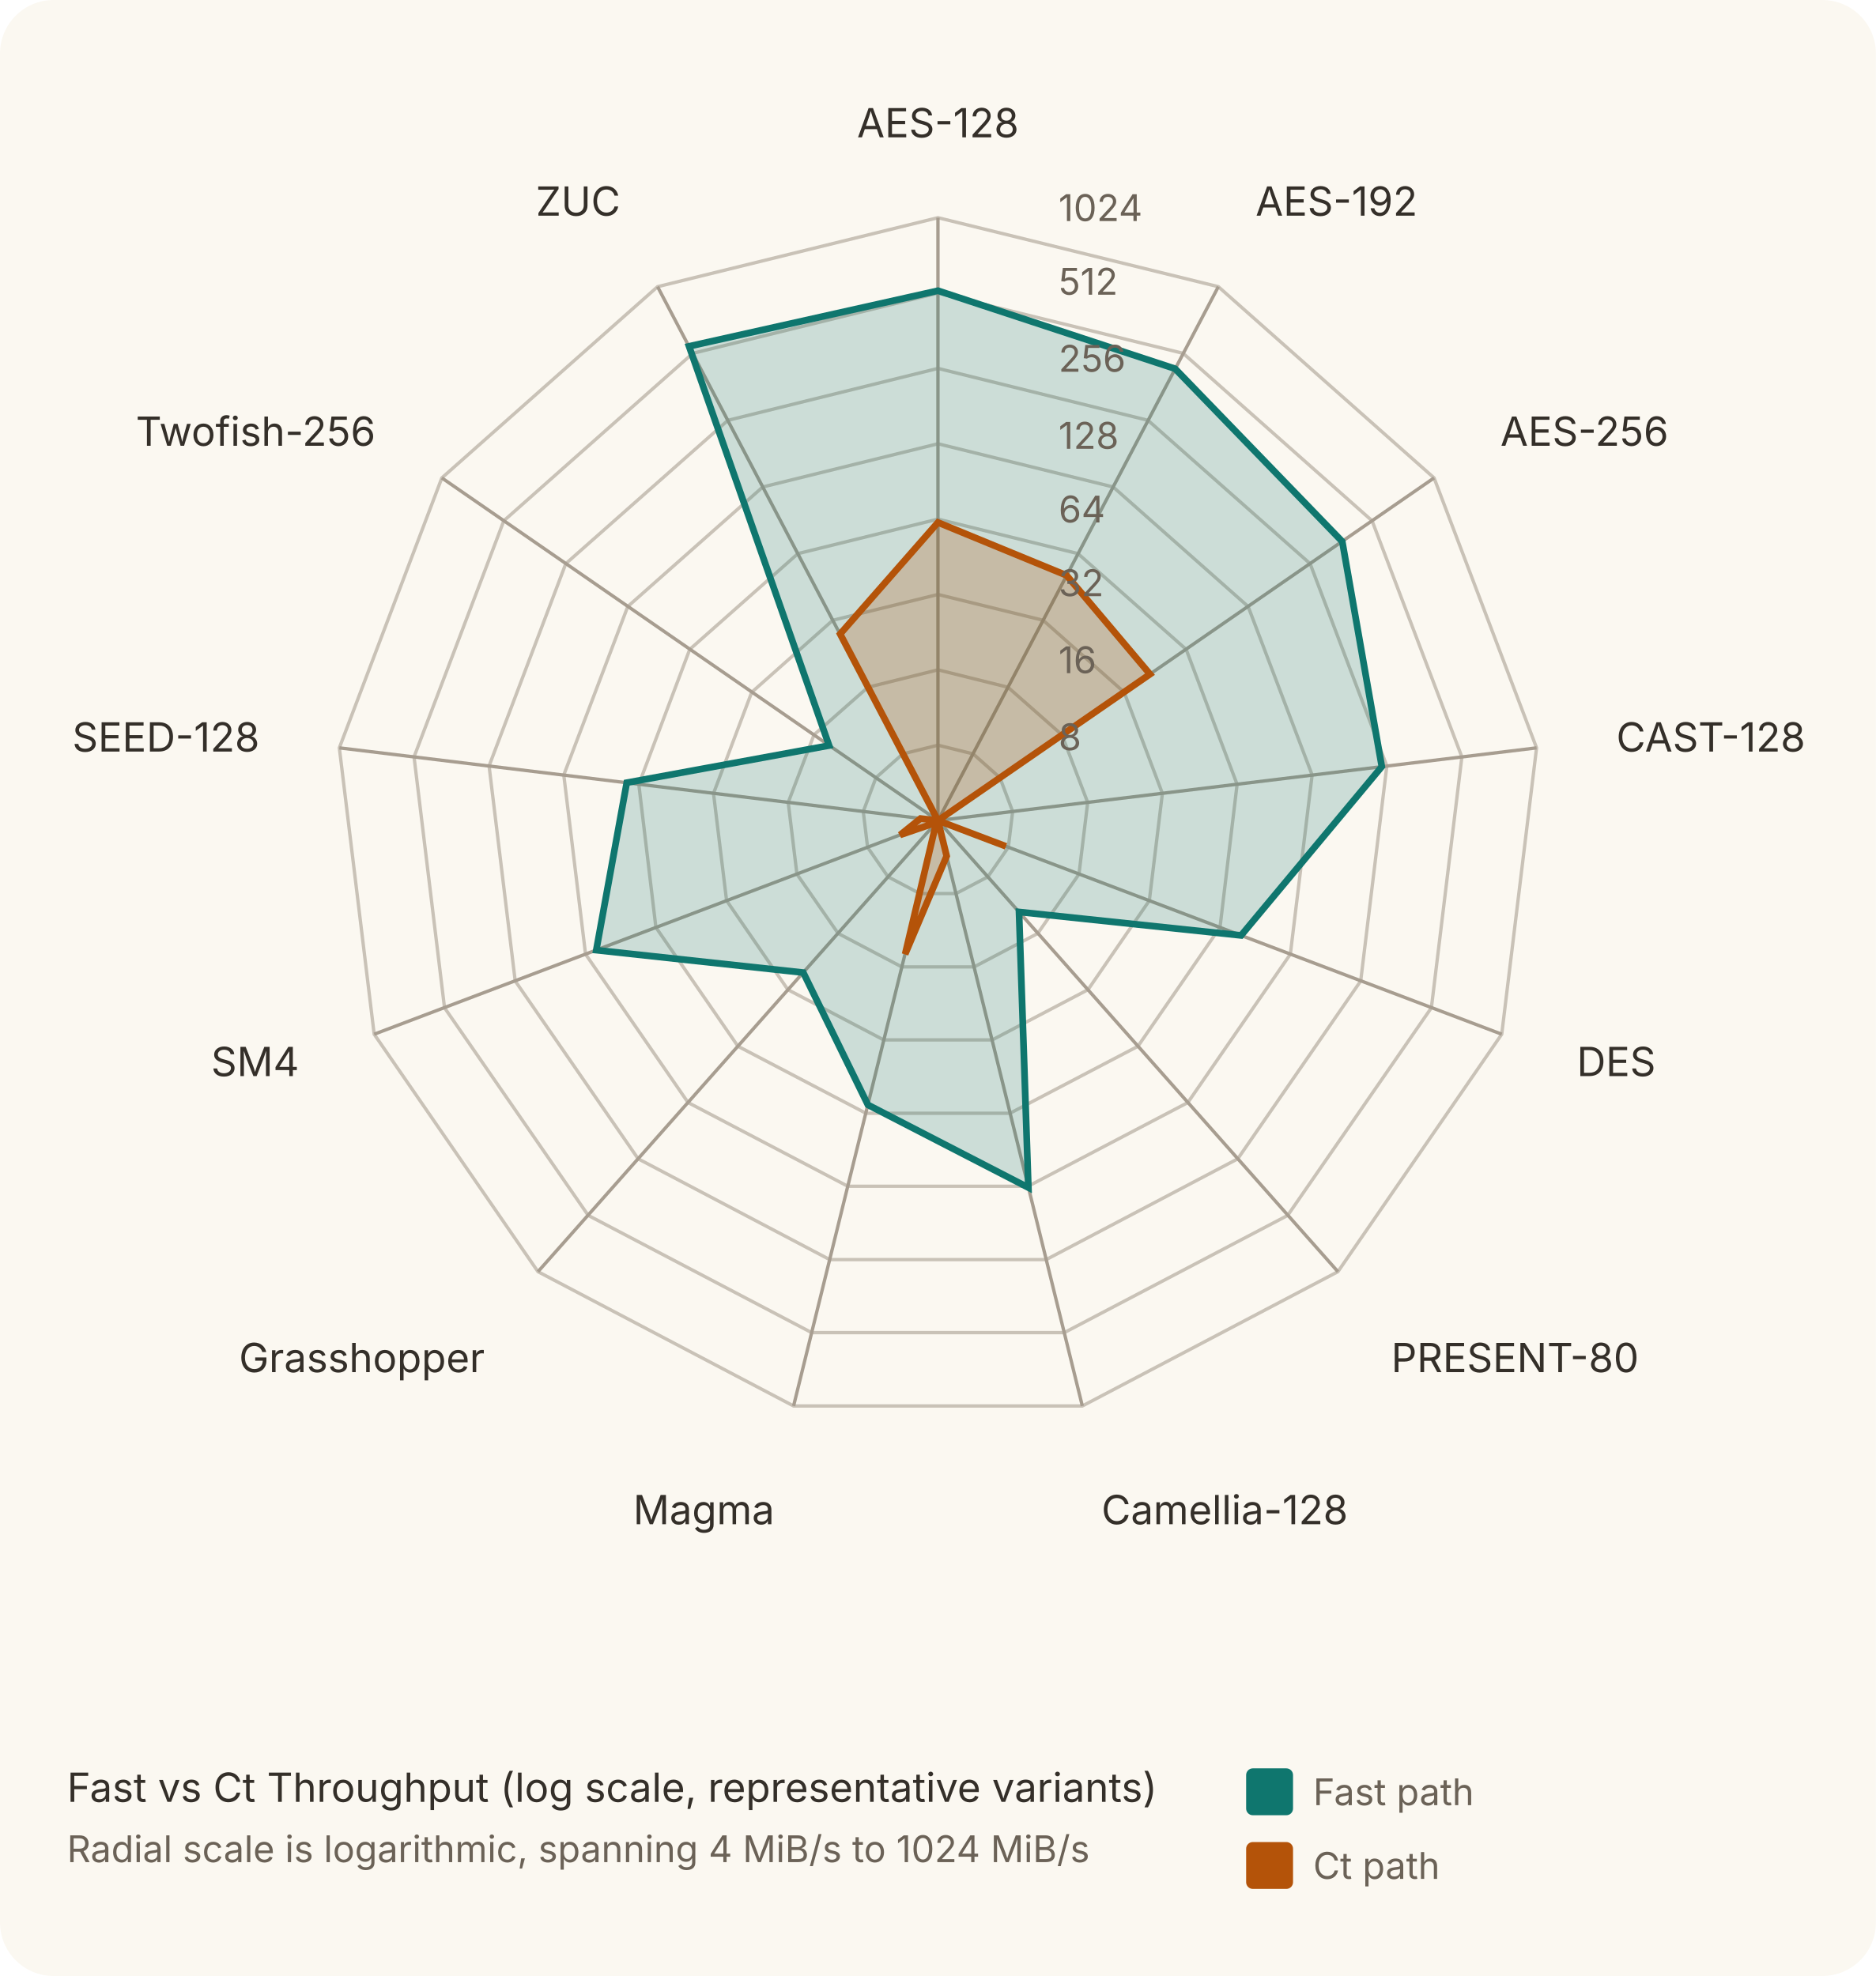
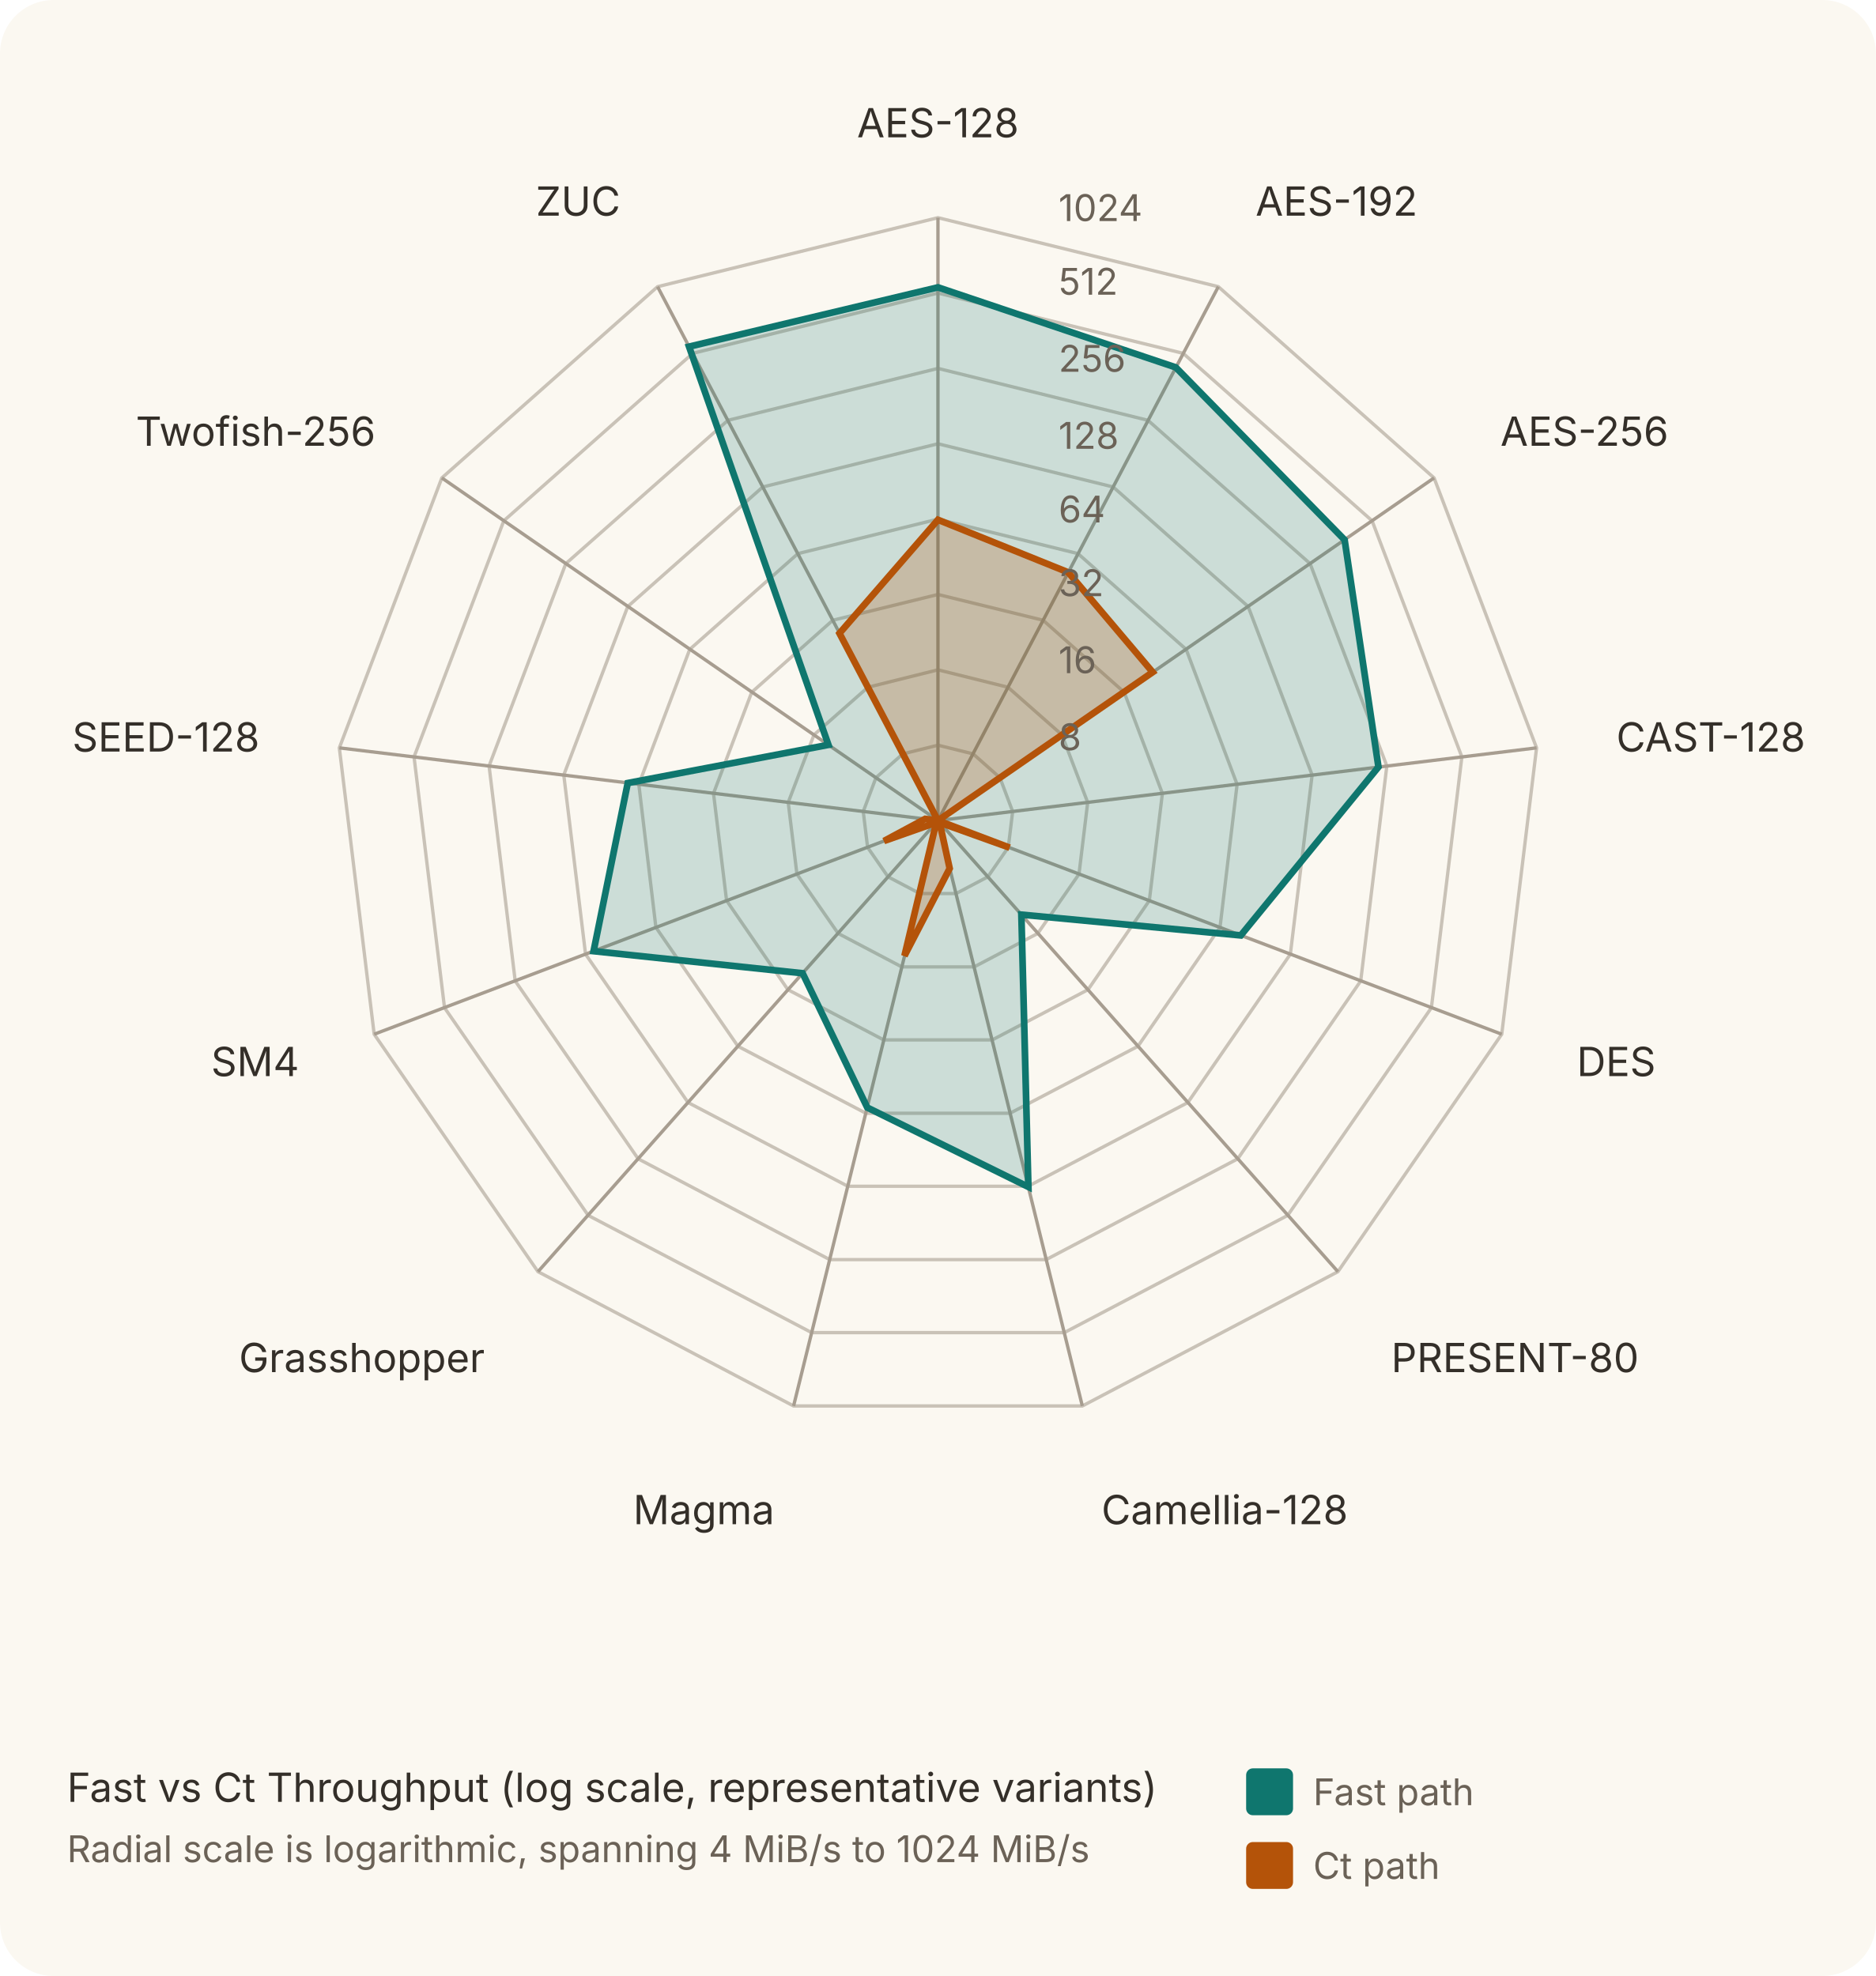
<svg xmlns="http://www.w3.org/2000/svg" viewBox="0 0 560 590" role="img" aria-labelledby="title desc">
  <style>
    .bg { fill: #fbf8f1; }
    .grid { fill: none; stroke: #c9c2b7; stroke-width: 1; }
    .axis { stroke: #a79d90; stroke-width: 1; }
    .label { fill: #342f29; font: 12px ui-sans-serif, -apple-system, BlinkMacSystemFont, "Segoe UI", sans-serif; }
    .small { fill: #6b6257; font: 11px ui-sans-serif, -apple-system, BlinkMacSystemFont, "Segoe UI", sans-serif; }
    .fast-fill { fill: #0f766e; fill-opacity: 0.20; stroke: #0f766e; stroke-width: 2; }
    .ct-fill { fill: #b45309; fill-opacity: 0.24; stroke: #b45309; stroke-width: 2; }
    .legend-fast { fill: #0f766e; }
    .legend-ct { fill: #b45309; }
  </style>
  <rect class="bg" x="0" y="0" width="560" height="590" rx="16" />
  <polygon class="grid" points="280.0,222.5 290.5,225.1 298.5,232.2 302.3,242.3 301.0,253.0 294.9,261.8 285.4,266.8 274.6,266.8 265.1,261.8 259.0,253.0 257.7,242.3 261.5,232.2 269.5,225.1" />
  <polygon class="grid" points="280.0,200.0 300.9,205.2 317.0,219.4 324.7,239.6 322.1,261.0 309.8,278.7 290.8,288.7 269.2,288.7 250.2,278.7 237.9,261.0 235.3,239.6 243.0,219.4 259.1,205.2" />
  <polygon class="grid" points="280.0,177.5 311.4,185.2 335.6,206.7 347.0,236.9 343.1,268.9 324.8,295.5 296.2,310.5 263.8,310.5 235.2,295.5 216.9,268.9 213.0,236.9 224.4,206.7 248.6,185.2" />
  <polygon class="grid" points="280.0,155.0 321.8,165.3 354.1,193.9 369.3,234.2 364.2,276.9 339.7,312.4 301.5,332.4 258.5,332.4 220.3,312.4 195.8,276.9 190.7,234.2 205.9,193.9 238.2,165.3" />
  <polygon class="grid" points="280.0,132.5 332.3,145.4 372.6,181.1 391.7,231.4 385.2,284.9 354.6,329.2 306.9,354.2 253.1,354.2 205.4,329.2 174.8,284.9 168.3,231.4 187.4,181.1 227.7,145.4" />
  <polygon class="grid" points="280.0,110.0 342.7,125.5 391.1,168.3 414.0,228.7 406.2,292.9 369.5,346.0 312.3,376.1 247.7,376.1 190.5,346.0 153.8,292.9 146.0,228.7 168.9,168.3 217.3,125.5" />
  <polygon class="grid" points="280.0,87.5 353.2,105.5 409.6,155.5 436.4,226.0 427.3,300.9 384.4,362.9 317.7,397.9 242.3,397.9 175.6,362.9 132.7,300.9 123.6,226.0 150.4,155.5 206.8,105.5" />
  <polygon class="grid" points="280.0,65.0 363.7,85.6 428.1,142.7 458.7,223.3 448.3,308.8 399.4,379.7 323.1,419.8 236.9,419.8 160.6,379.7 111.7,308.8 101.3,223.3 131.9,142.7 196.3,85.6" />
  <line class="axis" x1="280" y1="245" x2="280.0" y2="65.0" />
  <line class="axis" x1="280" y1="245" x2="363.7" y2="85.6" />
  <line class="axis" x1="280" y1="245" x2="428.1" y2="142.7" />
  <line class="axis" x1="280" y1="245" x2="458.7" y2="223.3" />
  <line class="axis" x1="280" y1="245" x2="448.3" y2="308.8" />
  <line class="axis" x1="280" y1="245" x2="399.4" y2="379.7" />
  <line class="axis" x1="280" y1="245" x2="323.1" y2="419.8" />
  <line class="axis" x1="280" y1="245" x2="236.9" y2="419.8" />
  <line class="axis" x1="280" y1="245" x2="160.6" y2="379.7" />
  <line class="axis" x1="280" y1="245" x2="111.7" y2="308.8" />
  <line class="axis" x1="280" y1="245" x2="101.3" y2="223.3" />
  <line class="axis" x1="280" y1="245" x2="131.9" y2="142.7" />
  <line class="axis" x1="280" y1="245" x2="196.3" y2="85.6" />
-   <polygon class="fast-fill" points="280.0,86.8 350.8,110.1 400.7,161.7 412.5,228.9 370.5,279.3 304.2,272.3 307.0,354.6 259.1,329.9 239.8,290.4 178.0,283.7 187.1,233.7 247.5,222.6 205.7,103.4" />
-   <polygon class="ct-fill" points="280.0,156.0 318.4,171.8 343.3,201.3 280.0,245.0 300.3,252.7 280.0,245.0 282.6,255.6 270.2,284.9 279.5,245.6 268.7,249.3 274.8,244.4 280.0,245.0 250.8,189.3" />
+   <polygon class="fast-fill" points="280.0,85.8 351.0,109.7 401.4,161.2 411.5,229.0 370.4,279.3 304.9,273.1 307.0,354.4 258.9,330.7 239.6,290.6 177.2,284.0 187.4,233.8 247.3,222.4 205.7,103.5" />
+   <polygon class="ct-fill" points="280.0,155.2 318.9,170.9 344.1,200.7 280.0,245.0 301.4,253.1 280.5,245.6 283.5,259.3 270.0,285.4 279.5,245.6 263.9,251.1 276.2,244.5 280.0,245.0 250.6,189.1" />
  <text class="small" x="316" y="224">8</text>
  <text class="small" x="316" y="201">16</text>
  <text class="small" x="316" y="178">32</text>
  <text class="small" x="316" y="156">64</text>
  <text class="small" x="316" y="134">128</text>
  <text class="small" x="316" y="111">256</text>
  <text class="small" x="316" y="88">512</text>
  <text class="small" x="316" y="66">1024</text>
  <text class="label" x="280.0" y="41.0" text-anchor="middle">AES-128</text>
  <text class="label" x="374.8" y="64.4" text-anchor="start">AES-192</text>
  <text class="label" x="447.9" y="133.1" text-anchor="start">AES-256</text>
  <text class="label" x="482.5" y="224.4" text-anchor="start">CAST-128</text>
  <text class="label" x="470.7" y="321.3" text-anchor="start">DES</text>
  <text class="label" x="415.3" y="409.7" text-anchor="start">PRESENT-80</text>
  <text class="label" x="328.8" y="455.1" text-anchor="start">Camellia-128</text>
  <text class="label" x="231.2" y="455.1" text-anchor="end">Magma</text>
  <text class="label" x="144.7" y="409.7" text-anchor="end">Grasshopper</text>
  <text class="label" x="89.3" y="321.3" text-anchor="end">SM4</text>
  <text class="label" x="77.5" y="224.4" text-anchor="end">SEED-128</text>
  <text class="label" x="112.1" y="133.1" text-anchor="end">Twofish-256</text>
  <text class="label" x="185.2" y="64.4" text-anchor="end">ZUC</text>
  <text class="label" x="20" y="538">Fast vs Ct Throughput (log scale, representative variants)</text>
  <text class="small" x="20" y="556">Radial scale is logarithmic, spanning 4 MiB/s to 1024 MiB/s</text>
  <rect x="372" y="528" width="14" height="14" class="legend-fast" rx="2" />
  <text class="small" x="392" y="539">Fast path</text>
  <rect x="372" y="550" width="14" height="14" class="legend-ct" rx="2" />
  <text class="small" x="392" y="561">Ct path</text>
</svg>
